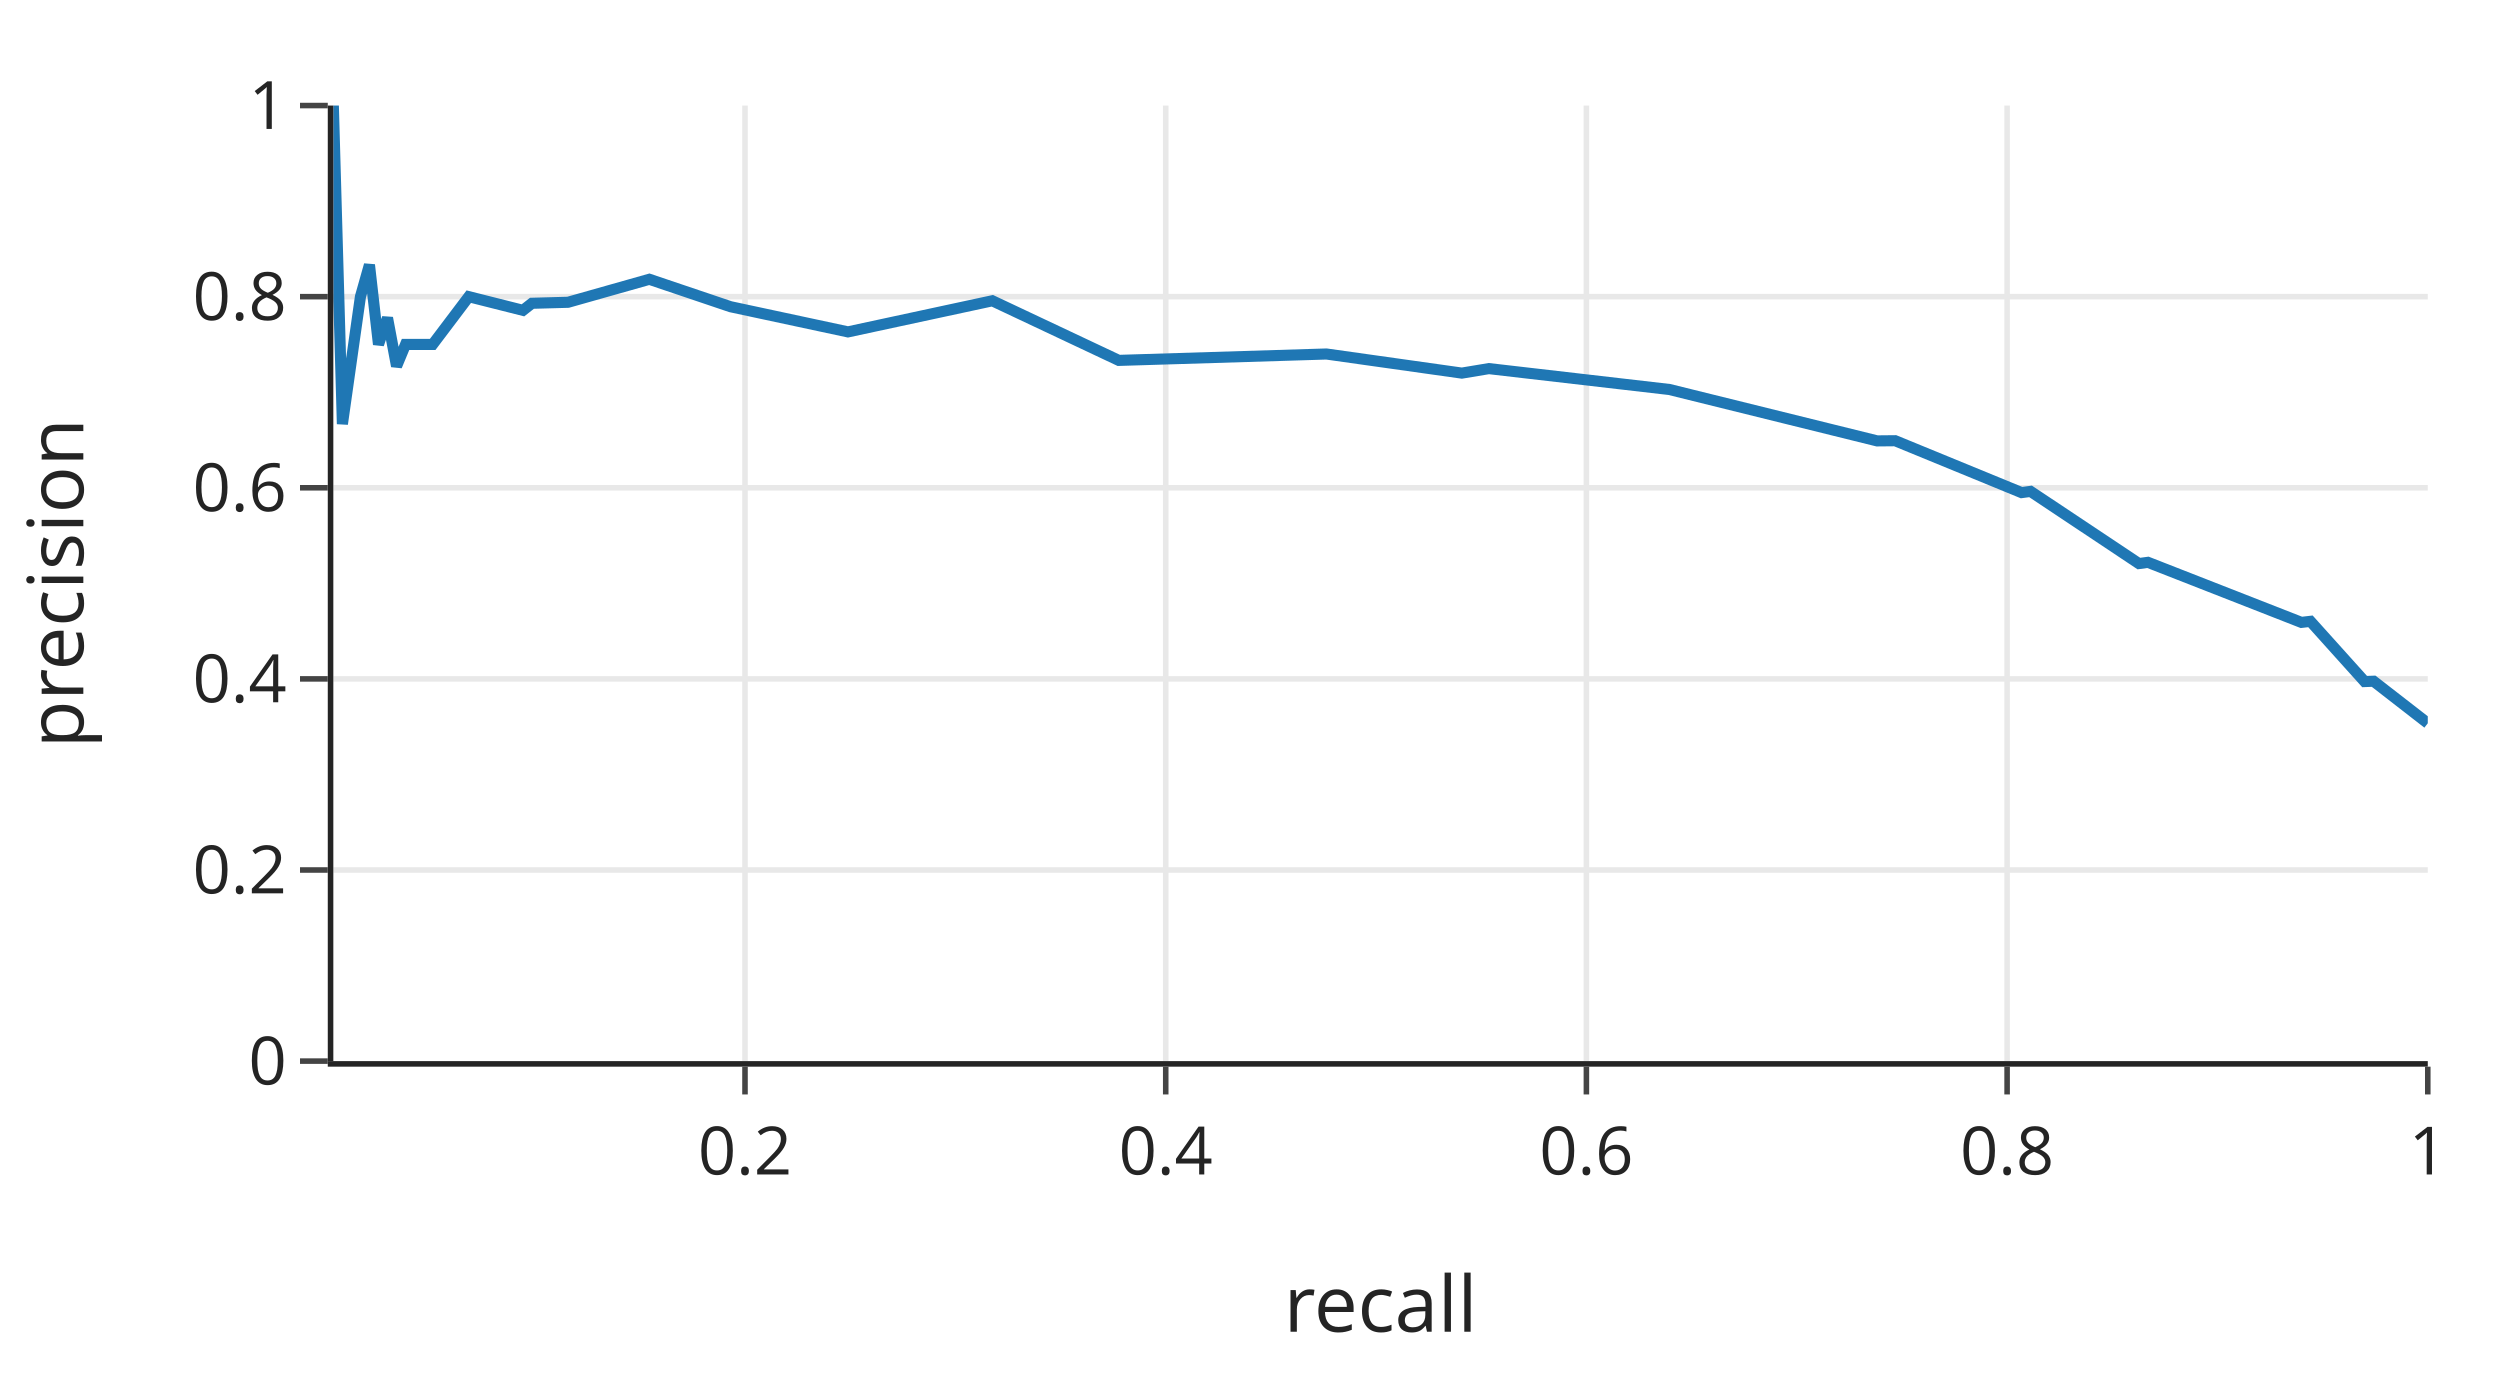
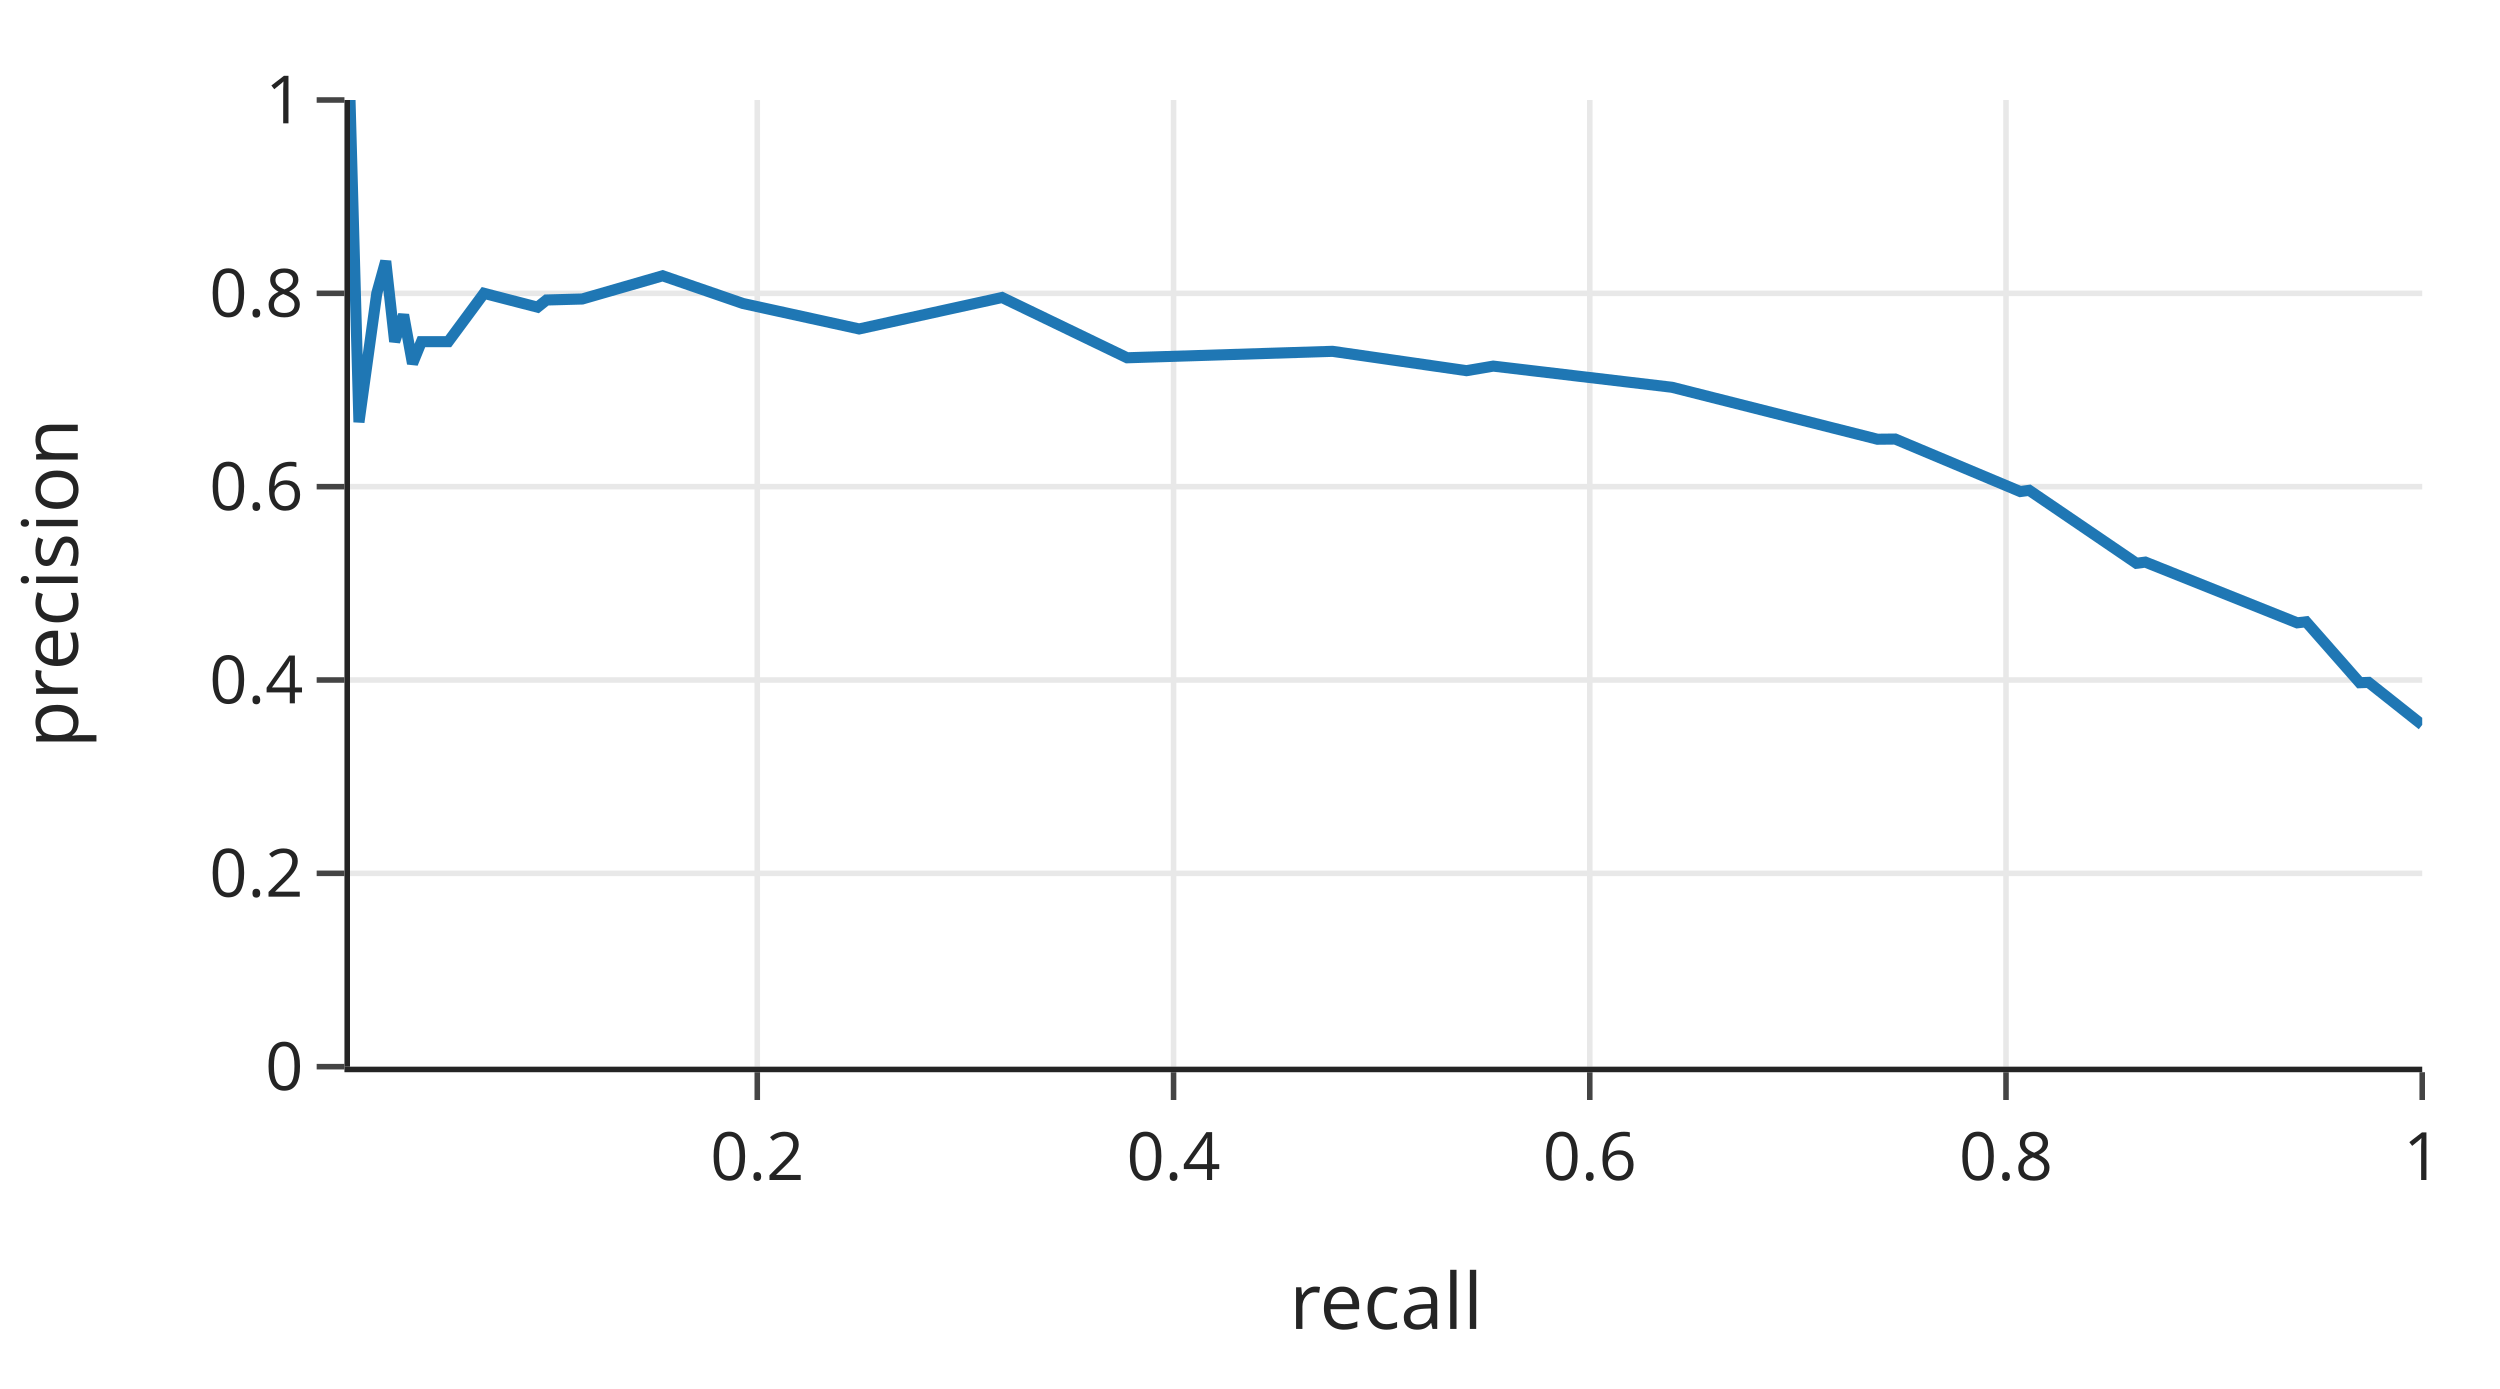
<svg xmlns="http://www.w3.org/2000/svg" class="main-svg" width="450" height="250" style="" viewBox="0 0 450 250">
  <rect x="0" y="0" width="450" height="250" style="fill: rgb(255, 255, 255); fill-opacity: 1;" />
-   <defs id="defs-53caa9">
+   <defs id="defs-bbe47b">
    <g class="clips">
-       <clipPath id="clip53caa9xyplot" class="plotclip">
-         <rect width="377" height="172" />
+       <clipPath id="clipbbe47bxyplot" class="plotclip">
+         <rect width="373" height="174" />
      </clipPath>
-       <clipPath class="axesclip" id="clip53caa9x">
-         <rect x="60" y="0" width="377" height="250" />
+       <clipPath class="axesclip" id="clipbbe47bx">
+         <rect x="63" y="0" width="373" height="250" />
      </clipPath>
-       <clipPath class="axesclip" id="clip53caa9y">
-         <rect x="0" y="19" width="450" height="172" />
+       <clipPath class="axesclip" id="clipbbe47by">
+         <rect x="0" y="18" width="450" height="174" />
      </clipPath>
-       <clipPath class="axesclip" id="clip53caa9xy">
-         <rect x="60" y="19" width="377" height="172" />
+       <clipPath class="axesclip" id="clipbbe47bxy">
+         <rect x="63" y="18" width="373" height="174" />
      </clipPath>
    </g>
    <g class="gradients" />
    <g class="patterns" />
  </defs>
  <g class="bglayer" />
  <g class="layer-below">
    <g class="imagelayer" />
    <g class="shapelayer" />
  </g>
  <g class="cartesianlayer">
    <g class="subplot xy">
      <g class="layer-subplot">
        <g class="shapelayer" />
        <g class="imagelayer" />
      </g>
+       <g class="minor-gridlayer">
+         <g class="x" />
+         <g class="y" />
+       </g>
      <g class="gridlayer">
        <g class="x">
-           <path class="xgrid crisp" transform="translate(134.1,0)" d="M0,19v172" style="stroke: rgb(232, 232, 232); stroke-opacity: 1; stroke-width: 1px;" />
-           <path class="xgrid crisp" transform="translate(209.83,0)" d="M0,19v172" style="stroke: rgb(232, 232, 232); stroke-opacity: 1; stroke-width: 1px;" />
-           <path class="xgrid crisp" transform="translate(285.55,0)" d="M0,19v172" style="stroke: rgb(232, 232, 232); stroke-opacity: 1; stroke-width: 1px;" />
-           <path class="xgrid crisp" transform="translate(361.28,0)" d="M0,19v172" style="stroke: rgb(232, 232, 232); stroke-opacity: 1; stroke-width: 1px;" />
+           <path class="xgrid crisp" transform="translate(136.31,0)" d="M0,18v174" style="stroke: rgb(232, 232, 232); stroke-opacity: 1; stroke-width: 1px;" />
+           <path class="xgrid crisp" transform="translate(211.24,0)" d="M0,18v174" style="stroke: rgb(232, 232, 232); stroke-opacity: 1; stroke-width: 1px;" />
+           <path class="xgrid crisp" transform="translate(286.16,0)" d="M0,18v174" style="stroke: rgb(232, 232, 232); stroke-opacity: 1; stroke-width: 1px;" />
+           <path class="xgrid crisp" transform="translate(361.08,0)" d="M0,18v174" style="stroke: rgb(232, 232, 232); stroke-opacity: 1; stroke-width: 1px;" />
        </g>
        <g class="y">
-           <path class="ygrid crisp" transform="translate(0,156.6)" d="M60,0h377" style="stroke: rgb(232, 232, 232); stroke-opacity: 1; stroke-width: 1px;" />
-           <path class="ygrid crisp" transform="translate(0,122.2)" d="M60,0h377" style="stroke: rgb(232, 232, 232); stroke-opacity: 1; stroke-width: 1px;" />
-           <path class="ygrid crisp" transform="translate(0,87.8)" d="M60,0h377" style="stroke: rgb(232, 232, 232); stroke-opacity: 1; stroke-width: 1px;" />
-           <path class="ygrid crisp" transform="translate(0,53.4)" d="M60,0h377" style="stroke: rgb(232, 232, 232); stroke-opacity: 1; stroke-width: 1px;" />
+           <path class="ygrid crisp" transform="translate(0,157.2)" d="M63,0h373" style="stroke: rgb(232, 232, 232); stroke-opacity: 1; stroke-width: 1px;" />
+           <path class="ygrid crisp" transform="translate(0,122.4)" d="M63,0h373" style="stroke: rgb(232, 232, 232); stroke-opacity: 1; stroke-width: 1px;" />
+           <path class="ygrid crisp" transform="translate(0,87.6)" d="M63,0h373" style="stroke: rgb(232, 232, 232); stroke-opacity: 1; stroke-width: 1px;" />
+           <path class="ygrid crisp" transform="translate(0,52.8)" d="M63,0h373" style="stroke: rgb(232, 232, 232); stroke-opacity: 1; stroke-width: 1px;" />
        </g>
      </g>
      <g class="zerolinelayer" />
      <path class="xlines-below" />
      <path class="ylines-below" />
      <g class="overlines-below" />
      <g class="xaxislayer-below" />
      <g class="yaxislayer-below" />
      <g class="overaxes-below" />
-       <g class="plot" transform="translate(60,19)" clip-path="url(#clip53caa9xyplot)">
+       <g class="plot" transform="translate(63,18)" clip-path="url(#clipbbe47bxyplot)">
        <g class="scatterlayer mlayer">
-           <g class="trace scatter trace724fe3" style="stroke-miterlimit: 2; opacity: 1;">
+           <g class="trace scatter trace36f7e2" style="stroke-miterlimit: 2; opacity: 1;">
            <g class="fills" />
            <g class="errorbars" />
            <g class="lines">
-               <path class="js-line" d="M377,111.19L367.25,103.62L365.63,103.68L355.88,92.84L354.25,93.03L326.63,82.22L325,82.44L305.5,69.45L303.88,69.67L281.13,60.33L277.88,60.36L240.5,51.11L208,47.35L203.13,48.16L178.75,44.72L141.38,45.87L118.62,35.14L92.63,40.74L71.5,36.21L56.88,31.27L42.25,35.41L35.75,35.59L34.13,36.86L24.38,34.4L17.88,43L13,43L11.38,46.91L9.75,38.22L8.13,43L6.5,28.67L4.88,34.4L1.63,57.33L0,0" style="vector-effect: non-scaling-stroke; fill: none; stroke: rgb(31, 119, 180); stroke-opacity: 1; stroke-width: 2px; opacity: 1;" />
+               <path class="js-line" d="M373,112.48L363.35,104.83L361.75,104.89L352.1,93.92L350.49,94.11L323.16,83.18L321.55,83.39L302.26,70.26L300.65,70.48L278.14,61.03L274.93,61.06L237.95,51.71L205.79,47.9L200.97,48.72L176.85,45.24L139.88,46.4L117.37,35.55L91.64,41.21L70.74,36.63L56.27,31.64L41.8,35.82L35.37,36L33.76,37.29L24.12,34.8L17.69,43.5L12.86,43.5L11.25,47.45L9.65,38.67L8.04,43.5L6.43,29L4.82,34.8L1.61,58L0,0" style="vector-effect: none; fill: none; stroke: rgb(31, 119, 180); stroke-opacity: 1; stroke-width: 2px; opacity: 1;" />
            </g>
            <g class="points" />
            <g class="text" />
          </g>
        </g>
      </g>
      <g class="overplot" />
-       <path class="xlines-above crisp" d="M59,191.5H437" style="fill: none; stroke-width: 1px; stroke: rgb(36, 36, 36); stroke-opacity: 1;" />
-       <path class="ylines-above crisp" d="M59.5,19V191" style="fill: none; stroke-width: 1px; stroke: rgb(36, 36, 36); stroke-opacity: 1;" />
+       <path class="xlines-above crisp" d="M62,192.5H436" style="fill: none; stroke-width: 1px; stroke: rgb(36, 36, 36); stroke-opacity: 1;" />
+       <path class="ylines-above crisp" d="M62.5,18V192" style="fill: none; stroke-width: 1px; stroke: rgb(36, 36, 36); stroke-opacity: 1;" />
      <g class="overlines-above" />
      <g class="xaxislayer-above">
-         <path class="xtick ticks crisp" d="M0,192v5" transform="translate(134.1,0)" style="stroke: rgb(68, 68, 68); stroke-opacity: 1; stroke-width: 1px;" />
-         <path class="xtick ticks crisp" d="M0,192v5" transform="translate(209.83,0)" style="stroke: rgb(68, 68, 68); stroke-opacity: 1; stroke-width: 1px;" />
-         <path class="xtick ticks crisp" d="M0,192v5" transform="translate(285.55,0)" style="stroke: rgb(68, 68, 68); stroke-opacity: 1; stroke-width: 1px;" />
-         <path class="xtick ticks crisp" d="M0,192v5" transform="translate(361.28,0)" style="stroke: rgb(68, 68, 68); stroke-opacity: 1; stroke-width: 1px;" />
-         <path class="xtick ticks crisp" d="M0,192v5" transform="translate(437,0)" style="stroke: rgb(68, 68, 68); stroke-opacity: 1; stroke-width: 1px;" />
+         <path class="xtick ticks crisp" d="M0,193v5" transform="translate(136.31,0)" style="stroke: rgb(68, 68, 68); stroke-opacity: 1; stroke-width: 1px;" />
+         <path class="xtick ticks crisp" d="M0,193v5" transform="translate(211.24,0)" style="stroke: rgb(68, 68, 68); stroke-opacity: 1; stroke-width: 1px;" />
+         <path class="xtick ticks crisp" d="M0,193v5" transform="translate(286.16,0)" style="stroke: rgb(68, 68, 68); stroke-opacity: 1; stroke-width: 1px;" />
+         <path class="xtick ticks crisp" d="M0,193v5" transform="translate(361.08,0)" style="stroke: rgb(68, 68, 68); stroke-opacity: 1; stroke-width: 1px;" />
+         <path class="xtick ticks crisp" d="M0,193v5" transform="translate(436,0)" style="stroke: rgb(68, 68, 68); stroke-opacity: 1; stroke-width: 1px;" />
        <g class="xtick">
-           <text text-anchor="middle" x="0" y="211.4" transform="translate(134.1,0)" style="font-family: 'Open Sans', verdana, arial, sans-serif; font-size: 12px; fill: rgb(36, 36, 36); fill-opacity: 1; white-space: pre; opacity: 1;">0.2</text>
+           <text text-anchor="middle" x="0" y="212.4" transform="translate(136.31,0)" style="font-family: 'Open Sans', verdana, arial, sans-serif; font-size: 12px; fill: rgb(36, 36, 36); fill-opacity: 1; white-space: pre; opacity: 1;">0.2</text>
        </g>
        <g class="xtick">
-           <text text-anchor="middle" x="0" y="211.4" style="font-family: 'Open Sans', verdana, arial, sans-serif; font-size: 12px; fill: rgb(36, 36, 36); fill-opacity: 1; white-space: pre; opacity: 1;" transform="translate(209.83,0)">0.4</text>
+           <text text-anchor="middle" x="0" y="212.4" style="font-family: 'Open Sans', verdana, arial, sans-serif; font-size: 12px; fill: rgb(36, 36, 36); fill-opacity: 1; white-space: pre; opacity: 1;" transform="translate(211.24,0)">0.4</text>
        </g>
        <g class="xtick">
-           <text text-anchor="middle" x="0" y="211.4" style="font-family: 'Open Sans', verdana, arial, sans-serif; font-size: 12px; fill: rgb(36, 36, 36); fill-opacity: 1; white-space: pre; opacity: 1;" transform="translate(285.55,0)">0.6</text>
+           <text text-anchor="middle" x="0" y="212.4" style="font-family: 'Open Sans', verdana, arial, sans-serif; font-size: 12px; fill: rgb(36, 36, 36); fill-opacity: 1; white-space: pre; opacity: 1;" transform="translate(286.16,0)">0.6</text>
        </g>
        <g class="xtick">
-           <text text-anchor="middle" x="0" y="211.4" style="font-family: 'Open Sans', verdana, arial, sans-serif; font-size: 12px; fill: rgb(36, 36, 36); fill-opacity: 1; white-space: pre; opacity: 1;" transform="translate(361.28,0)">0.8</text>
+           <text text-anchor="middle" x="0" y="212.4" style="font-family: 'Open Sans', verdana, arial, sans-serif; font-size: 12px; fill: rgb(36, 36, 36); fill-opacity: 1; white-space: pre; opacity: 1;" transform="translate(361.08,0)">0.8</text>
        </g>
        <g class="xtick">
-           <text text-anchor="middle" x="0" y="211.4" style="font-family: 'Open Sans', verdana, arial, sans-serif; font-size: 12px; fill: rgb(36, 36, 36); fill-opacity: 1; white-space: pre; opacity: 1;" transform="translate(437,0)">1</text>
+           <text text-anchor="middle" x="0" y="212.4" style="font-family: 'Open Sans', verdana, arial, sans-serif; font-size: 12px; fill: rgb(36, 36, 36); fill-opacity: 1; white-space: pre; opacity: 1;" transform="translate(436,0)">1</text>
        </g>
      </g>
      <g class="yaxislayer-above">
-         <path class="ytick ticks crisp" d="M59,0h-5" transform="translate(0,191)" style="stroke: rgb(68, 68, 68); stroke-opacity: 1; stroke-width: 1px;" />
-         <path class="ytick ticks crisp" d="M59,0h-5" transform="translate(0,156.6)" style="stroke: rgb(68, 68, 68); stroke-opacity: 1; stroke-width: 1px;" />
-         <path class="ytick ticks crisp" d="M59,0h-5" transform="translate(0,122.2)" style="stroke: rgb(68, 68, 68); stroke-opacity: 1; stroke-width: 1px;" />
-         <path class="ytick ticks crisp" d="M59,0h-5" transform="translate(0,87.8)" style="stroke: rgb(68, 68, 68); stroke-opacity: 1; stroke-width: 1px;" />
-         <path class="ytick ticks crisp" d="M59,0h-5" transform="translate(0,53.4)" style="stroke: rgb(68, 68, 68); stroke-opacity: 1; stroke-width: 1px;" />
-         <path class="ytick ticks crisp" d="M59,0h-5" transform="translate(0,19)" style="stroke: rgb(68, 68, 68); stroke-opacity: 1; stroke-width: 1px;" />
+         <path class="ytick ticks crisp" d="M62,0h-5" transform="translate(0,192)" style="stroke: rgb(68, 68, 68); stroke-opacity: 1; stroke-width: 1px;" />
+         <path class="ytick ticks crisp" d="M62,0h-5" transform="translate(0,157.2)" style="stroke: rgb(68, 68, 68); stroke-opacity: 1; stroke-width: 1px;" />
+         <path class="ytick ticks crisp" d="M62,0h-5" transform="translate(0,122.4)" style="stroke: rgb(68, 68, 68); stroke-opacity: 1; stroke-width: 1px;" />
+         <path class="ytick ticks crisp" d="M62,0h-5" transform="translate(0,87.6)" style="stroke: rgb(68, 68, 68); stroke-opacity: 1; stroke-width: 1px;" />
+         <path class="ytick ticks crisp" d="M62,0h-5" transform="translate(0,52.8)" style="stroke: rgb(68, 68, 68); stroke-opacity: 1; stroke-width: 1px;" />
+         <path class="ytick ticks crisp" d="M62,0h-5" transform="translate(0,18)" style="stroke: rgb(68, 68, 68); stroke-opacity: 1; stroke-width: 1px;" />
        <g class="ytick">
-           <text text-anchor="end" x="51.6" y="4.2" transform="translate(0,191)" style="font-family: 'Open Sans', verdana, arial, sans-serif; font-size: 12px; fill: rgb(36, 36, 36); fill-opacity: 1; white-space: pre; opacity: 1;">0</text>
+           <text text-anchor="end" x="54.6" y="4.2" transform="translate(0,192)" style="font-family: 'Open Sans', verdana, arial, sans-serif; font-size: 12px; fill: rgb(36, 36, 36); fill-opacity: 1; white-space: pre; opacity: 1;">0</text>
        </g>
        <g class="ytick">
-           <text text-anchor="end" x="51.6" y="4.2" style="font-family: 'Open Sans', verdana, arial, sans-serif; font-size: 12px; fill: rgb(36, 36, 36); fill-opacity: 1; white-space: pre; opacity: 1;" transform="translate(0,156.6)">0.2</text>
+           <text text-anchor="end" x="54.6" y="4.2" style="font-family: 'Open Sans', verdana, arial, sans-serif; font-size: 12px; fill: rgb(36, 36, 36); fill-opacity: 1; white-space: pre; opacity: 1;" transform="translate(0,157.2)">0.2</text>
        </g>
        <g class="ytick">
-           <text text-anchor="end" x="51.6" y="4.2" style="font-family: 'Open Sans', verdana, arial, sans-serif; font-size: 12px; fill: rgb(36, 36, 36); fill-opacity: 1; white-space: pre; opacity: 1;" transform="translate(0,122.2)">0.4</text>
+           <text text-anchor="end" x="54.6" y="4.2" style="font-family: 'Open Sans', verdana, arial, sans-serif; font-size: 12px; fill: rgb(36, 36, 36); fill-opacity: 1; white-space: pre; opacity: 1;" transform="translate(0,122.4)">0.4</text>
        </g>
        <g class="ytick">
-           <text text-anchor="end" x="51.6" y="4.2" style="font-family: 'Open Sans', verdana, arial, sans-serif; font-size: 12px; fill: rgb(36, 36, 36); fill-opacity: 1; white-space: pre; opacity: 1;" transform="translate(0,87.8)">0.6</text>
+           <text text-anchor="end" x="54.6" y="4.2" style="font-family: 'Open Sans', verdana, arial, sans-serif; font-size: 12px; fill: rgb(36, 36, 36); fill-opacity: 1; white-space: pre; opacity: 1;" transform="translate(0,87.6)">0.6</text>
        </g>
        <g class="ytick">
-           <text text-anchor="end" x="51.6" y="4.2" style="font-family: 'Open Sans', verdana, arial, sans-serif; font-size: 12px; fill: rgb(36, 36, 36); fill-opacity: 1; white-space: pre; opacity: 1;" transform="translate(0,53.4)">0.8</text>
+           <text text-anchor="end" x="54.6" y="4.2" style="font-family: 'Open Sans', verdana, arial, sans-serif; font-size: 12px; fill: rgb(36, 36, 36); fill-opacity: 1; white-space: pre; opacity: 1;" transform="translate(0,52.8)">0.8</text>
        </g>
        <g class="ytick">
-           <text text-anchor="end" x="51.6" y="4.2" style="font-family: 'Open Sans', verdana, arial, sans-serif; font-size: 12px; fill: rgb(36, 36, 36); fill-opacity: 1; white-space: pre; opacity: 1;" transform="translate(0,19)">1</text>
+           <text text-anchor="end" x="54.6" y="4.2" style="font-family: 'Open Sans', verdana, arial, sans-serif; font-size: 12px; fill: rgb(36, 36, 36); fill-opacity: 1; white-space: pre; opacity: 1;" transform="translate(0,18)">1</text>
        </g>
      </g>
      <g class="overaxes-above" />
    </g>
  </g>
  <g class="polarlayer" />
  <g class="smithlayer" />
  <g class="ternarylayer" />
  <g class="geolayer" />
  <g class="funnelarealayer" />
  <g class="pielayer" />
  <g class="iciclelayer" />
  <g class="treemaplayer" />
  <g class="sunburstlayer" />
  <g class="glimages" />
-   <defs id="topdefs-53caa9">
+   <defs id="topdefs-bbe47b">
    <g class="clips" />
  </defs>
  <g class="layer-above">
    <g class="imagelayer" />
    <g class="shapelayer" />
  </g>
  <g class="infolayer">
    <g class="g-gtitle" />
    <g class="g-xtitle">
-       <text class="xtitle" x="248.5" y="239.706" text-anchor="middle" style="font-family: 'Open Sans', verdana, arial, sans-serif; font-size: 14px; fill: rgb(36, 36, 36); opacity: 1; font-weight: normal; white-space: pre;">recall</text>
+       <text class="xtitle" x="249.5" y="239.206" text-anchor="middle" style="font-family: 'Open Sans', verdana, arial, sans-serif; font-size: 14px; fill: rgb(36, 36, 36); opacity: 1; font-weight: normal; white-space: pre;">recall</text>
    </g>
-     <g class="g-ytitle" transform="translate(5.12793,0)">
-       <text class="ytitle" transform="rotate(-90,9.871875,105)" x="9.872" y="105" text-anchor="middle" style="font-family: 'Open Sans', verdana, arial, sans-serif; font-size: 14px; fill: rgb(36, 36, 36); opacity: 1; font-weight: normal; white-space: pre;">precision</text>
+     <g class="g-ytitle" transform="translate(3.331055,0)">
+       <text class="ytitle" transform="rotate(-90,10.66875,105)" x="10.669" y="105" text-anchor="middle" style="font-family: 'Open Sans', verdana, arial, sans-serif; font-size: 14px; fill: rgb(36, 36, 36); opacity: 1; font-weight: normal; white-space: pre;">precision</text>
    </g>
  </g>
</svg>
